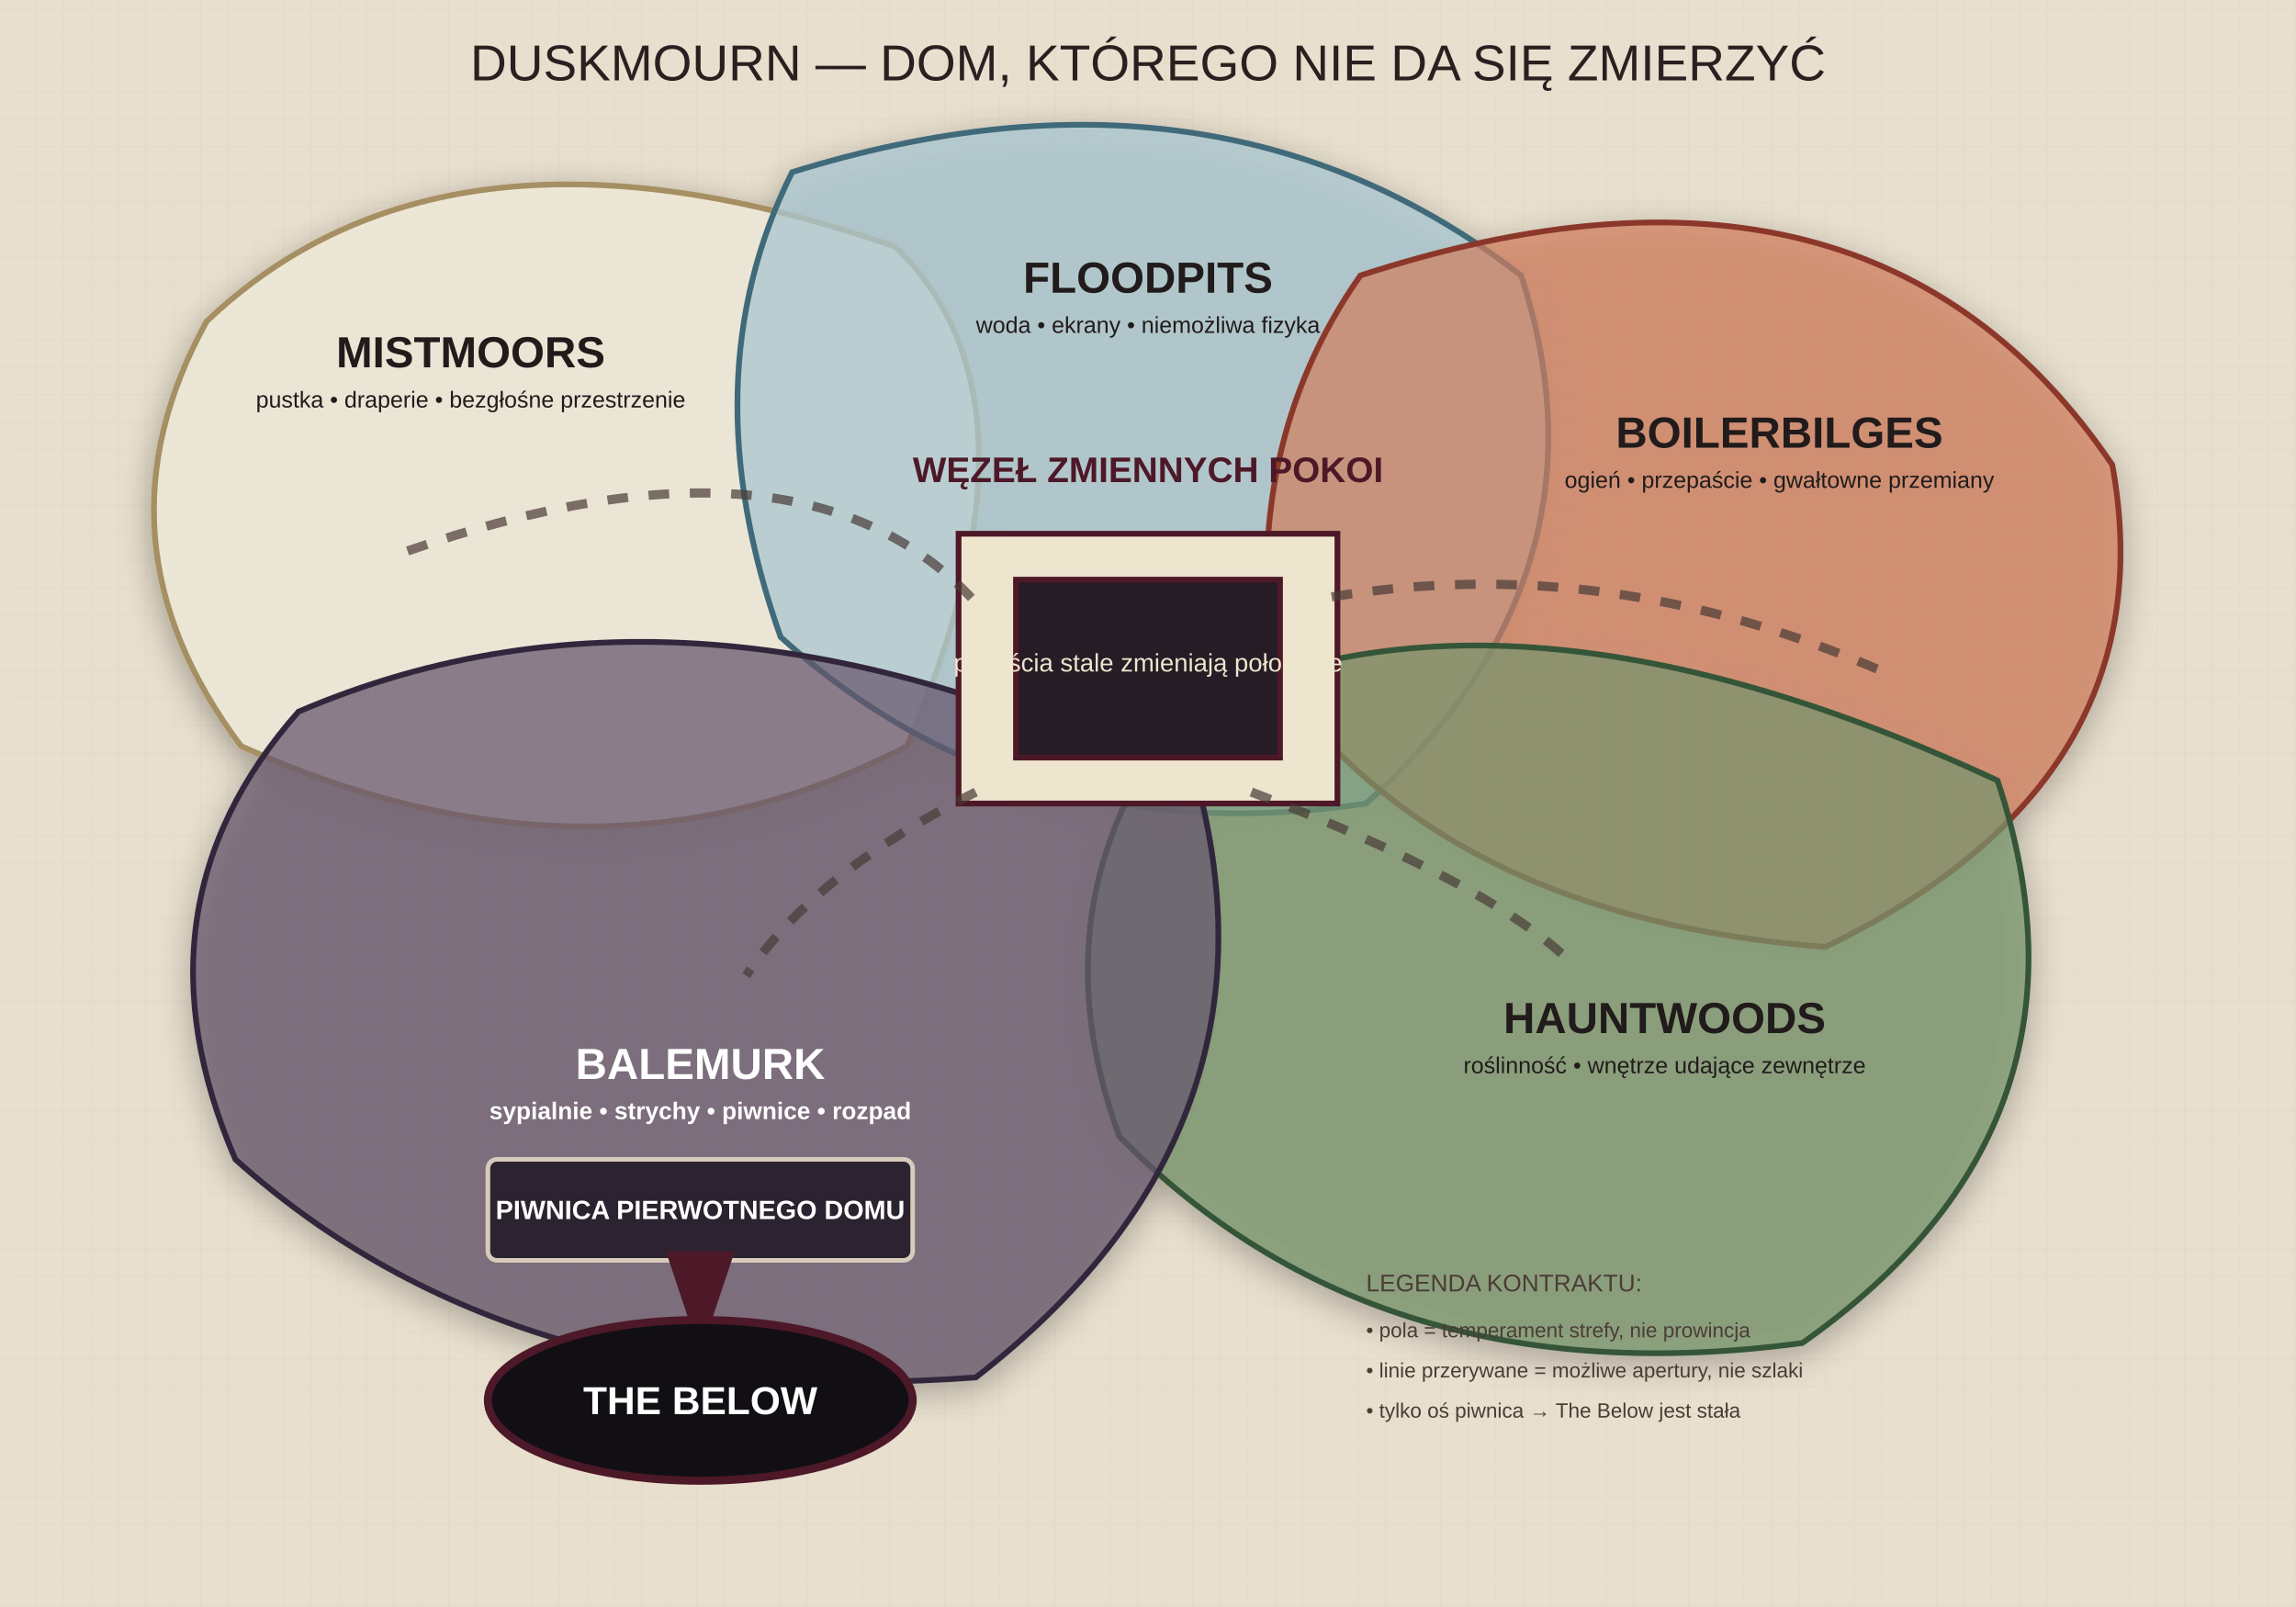
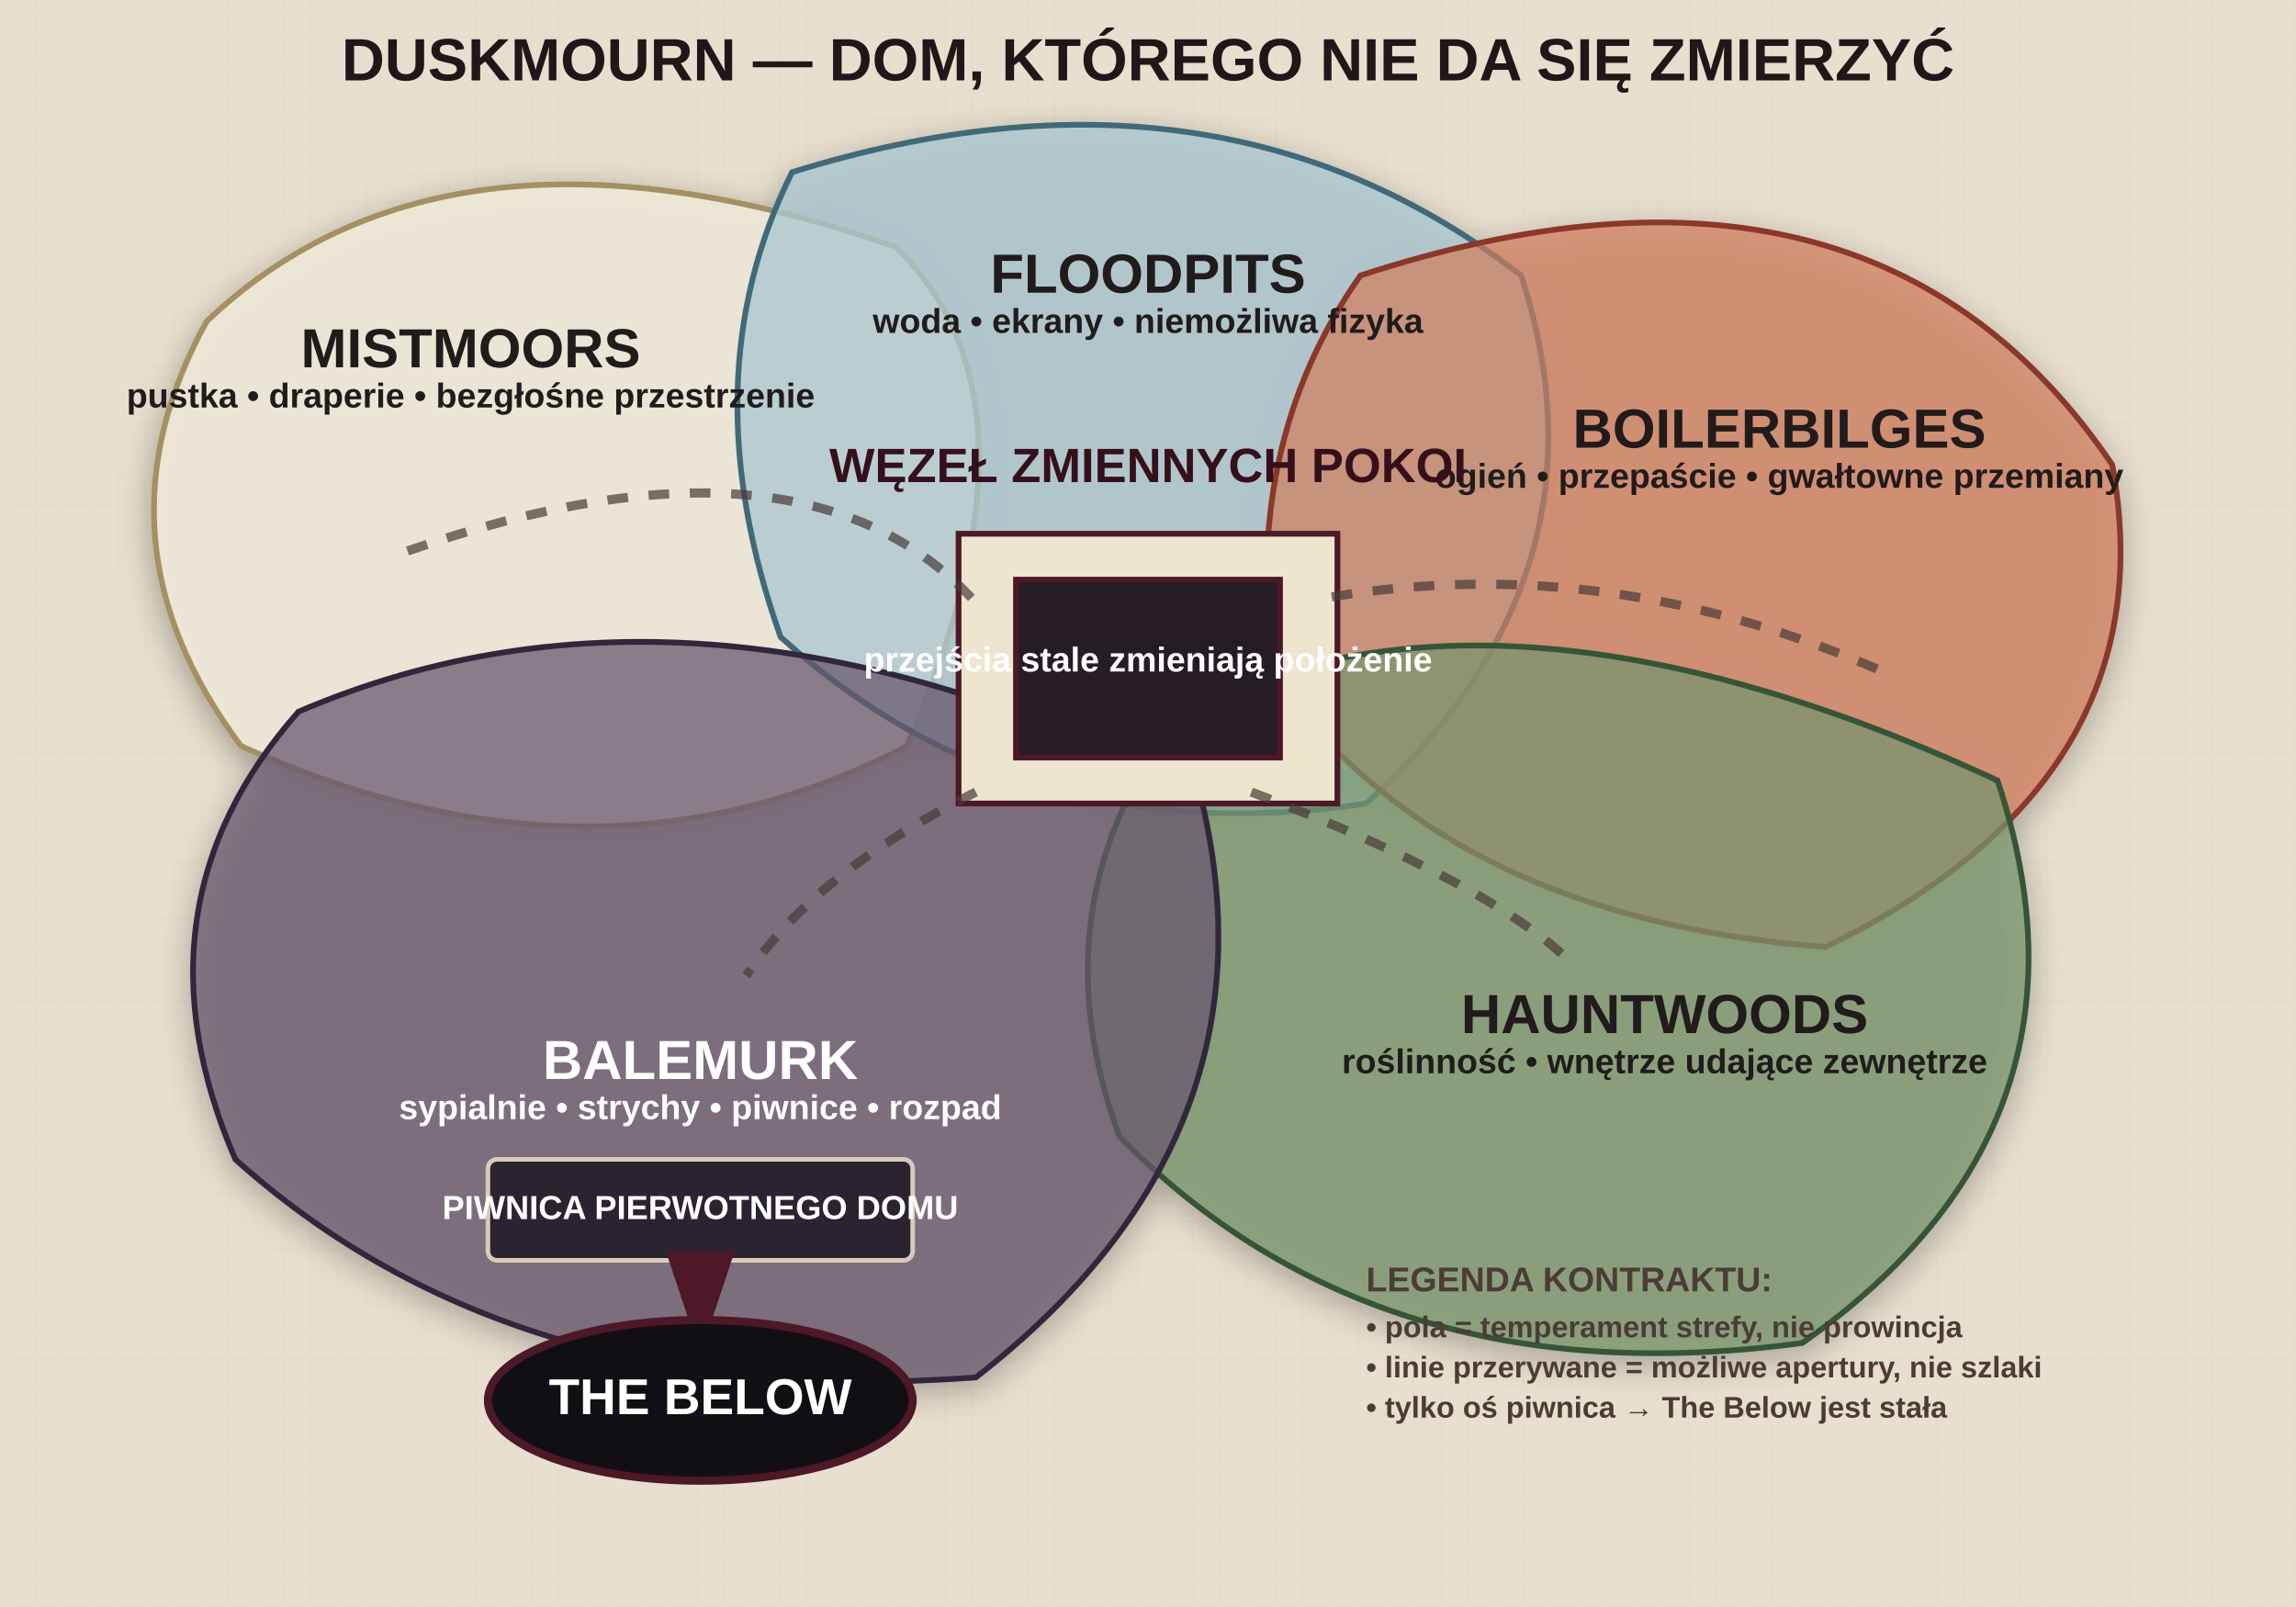
<svg xmlns="http://www.w3.org/2000/svg" viewBox="0 0 2000 1400" role="img" aria-labelledby="title desc">
  <defs>
    <filter id="shadow">
      <feDropShadow dx="0" dy="8" stdDeviation="14" flood-opacity=".35" />
    </filter>
    <pattern id="paper" width="24" height="24" patternUnits="userSpaceOnUse">
      <rect width="24" height="24" fill="#e8dfce" />
      <path d="M0 8h24M7 0v24" stroke="#c9bca6" stroke-opacity=".12" />
    </pattern>
    <marker id="arrow" markerWidth="10" markerHeight="10" refX="8" refY="3" orient="auto">
      <path d="M0 0L9 3L0 6Z" fill="#4d1827" />
    </marker>
  </defs>
  <rect width="2000" height="1400" fill="url(#paper)" />
-   <text x="1000" y="70" text-anchor="middle" font-family="Arial, Helvetica, sans-serif" font-size="44" fill="#2b2020">DUSKMOURN — DOM, KTÓREGO NIE DA SIĘ ZMIERZYĆ</text>
+   <text x="1000" y="70" text-anchor="middle" font-family="Arial, Helvetica, sans-serif" font-size="52" font-weight="800" fill="#201719">DUSKMOURN — DOM, KTÓREGO NIE DA SIĘ ZMIERZYĆ</text>
  <g filter="url(#shadow)" stroke-width="5">
    <path d="M180 280Q390 80 780 215Q920 350 790 650Q520 790 210 650Q75 470 180 280Z" fill="#eee8d8" fill-opacity=".9" stroke="#a58f63" />
    <path d="M690 150Q1060 35 1325 240Q1410 500 1190 700Q890 745 680 555Q600 330 690 150Z" fill="#abc8d1" fill-opacity=".76" stroke="#416a7a" />
    <path d="M1185 240Q1630 95 1840 405Q1890 680 1590 825Q1260 800 1110 590Q1080 390 1185 240Z" fill="#d27d5d" fill-opacity=".69" stroke="#8b382b" />
    <path d="M1030 620Q1310 480 1740 680Q1840 980 1570 1170Q1200 1220 975 990Q900 785 1030 620Z" fill="#78956d" fill-opacity=".72" stroke="#365537" />
    <path d="M260 620Q610 470 1045 690Q1120 990 850 1200Q450 1230 205 1010Q110 790 260 620Z" fill="#66556c" fill-opacity=".72" stroke="#32283c" />
  </g>
  <g font-family="Arial, Helvetica, sans-serif" text-anchor="middle" fill="#211b1b">
-     <text x="410" y="320" font-size="38" font-weight="700">MISTMOORS</text>
-     <text x="410" y="355" font-size="20">pustka • draperie • bezgłośne przestrzenie</text>
-     <text x="1000" y="255" font-size="38" font-weight="700">FLOODPITS</text>
-     <text x="1000" y="290" font-size="20">woda • ekrany • niemożliwa fizyka</text>
-     <text x="1550" y="390" font-size="38" font-weight="700">BOILERBILGES</text>
-     <text x="1550" y="425" font-size="20">ogień • przepaście • gwałtowne przemiany</text>
-     <text x="1450" y="900" font-size="38" font-weight="700">HAUNTWOODS</text>
-     <text x="1450" y="935" font-size="20">roślinność • wnętrze udające zewnętrze</text>
-     <text x="610" y="940" font-size="38" font-weight="700" fill="#ffffff">BALEMURK</text>
-     <text x="610" y="975" font-size="21" font-weight="600" fill="#ffffff">sypialnie • strychy • piwnice • rozpad</text>
+     <text x="410" y="320" font-size="48" font-weight="800">MISTMOORS</text>
+     <text x="410" y="355" font-size="30" font-weight="600">pustka • draperie • bezgłośne przestrzenie</text>
+     <text x="1000" y="255" font-size="48" font-weight="800">FLOODPITS</text>
+     <text x="1000" y="290" font-size="30" font-weight="600">woda • ekrany • niemożliwa fizyka</text>
+     <text x="1550" y="390" font-size="48" font-weight="800">BOILERBILGES</text>
+     <text x="1550" y="425" font-size="30" font-weight="600">ogień • przepaście • gwałtowne przemiany</text>
+     <text x="1450" y="900" font-size="48" font-weight="800">HAUNTWOODS</text>
+     <text x="1450" y="935" font-size="30" font-weight="600">roślinność • wnętrze udające zewnętrze</text>
+     <text x="610" y="940" font-size="48" font-weight="800" fill="#ffffff">BALEMURK</text>
+     <text x="610" y="975" font-size="30" font-weight="700" fill="#ffffff">sypialnie • strychy • piwnice • rozpad</text>
  </g>
  <g fill="#eee5cf" stroke="#4d1827" stroke-width="5">
    <path d="M835 465h330v235H835Z" />
    <path d="M885 505h230v155H885Z" fill="#251c25" />
  </g>
-   <text x="1000" y="420" text-anchor="middle" font-family="Arial, Helvetica, sans-serif" font-size="31" font-weight="700" fill="#4d1827">WĘZEŁ ZMIENNYCH POKOI</text>
-   <text x="1000" y="585" text-anchor="middle" font-family="Arial, Helvetica, sans-serif" font-size="22" fill="#eee5cf">przejścia stale zmieniają położenie</text>
+   <text x="1000" y="420" text-anchor="middle" font-family="Arial, Helvetica, sans-serif" font-size="42" font-weight="800" fill="#35101b">WĘZEŁ ZMIENNYCH POKOI</text>
+   <text x="1000" y="585" text-anchor="middle" font-family="Arial, Helvetica, sans-serif" font-size="30" font-weight="700" fill="#ffffff">przejścia stale zmieniają położenie</text>
  <g stroke="#493a36" stroke-width="8" fill="none" stroke-dasharray="18 18" opacity=".7">
    <path d="M355 480Q700 360 850 525" />
    <path d="M1160 520Q1400 480 1640 585" />
    <path d="M1090 690Q1300 770 1370 840" />
    <path d="M850 690Q710 760 650 850" />
  </g>
  <g font-family="Arial, Helvetica, sans-serif" text-anchor="middle">
    <rect x="425" y="1010" width="370" height="88" rx="8" fill="#2b2430" stroke="#d9cbbb" stroke-width="4" />
-     <text x="610" y="1062" font-size="23" font-weight="700" fill="#ffffff">PIWNICA PIERWOTNEGO DOMU</text>
+     <text x="610" y="1062" font-size="29" font-weight="800" fill="#ffffff">PIWNICA PIERWOTNEGO DOMU</text>
    <path d="M610 1100V1170" stroke="#4d1827" stroke-width="10" marker-end="url(#arrow)" />
    <ellipse cx="610" cy="1220" rx="185" ry="70" fill="#120f14" stroke="#4d1827" stroke-width="7" />
-     <text x="610" y="1232" font-size="34" font-weight="700" fill="#ffffff">THE BELOW</text>
+     <text x="610" y="1232" font-size="44" font-weight="800" fill="#ffffff">THE BELOW</text>
  </g>
  <g font-family="Arial, Helvetica, sans-serif" fill="#4b3c36">
-     <text x="1190" y="1125" font-size="21">LEGENDA KONTRAKTU:</text>
-     <text x="1190" y="1165" font-size="18">• pola = temperament strefy, nie prowincja</text>
-     <text x="1190" y="1200" font-size="18">• linie przerywane = możliwe apertury, nie szlaki</text>
-     <text x="1190" y="1235" font-size="18">• tylko oś piwnica → The Below jest stała</text>
+     <text x="1190" y="1125" font-size="30" font-weight="800">LEGENDA KONTRAKTU:</text>
+     <text x="1190" y="1165" font-size="26" font-weight="600">• pola = temperament strefy, nie prowincja</text>
+     <text x="1190" y="1200" font-size="26" font-weight="600">• linie przerywane = możliwe apertury, nie szlaki</text>
+     <text x="1190" y="1235" font-size="26" font-weight="600">• tylko oś piwnica → The Below jest stała</text>
  </g>
</svg>
